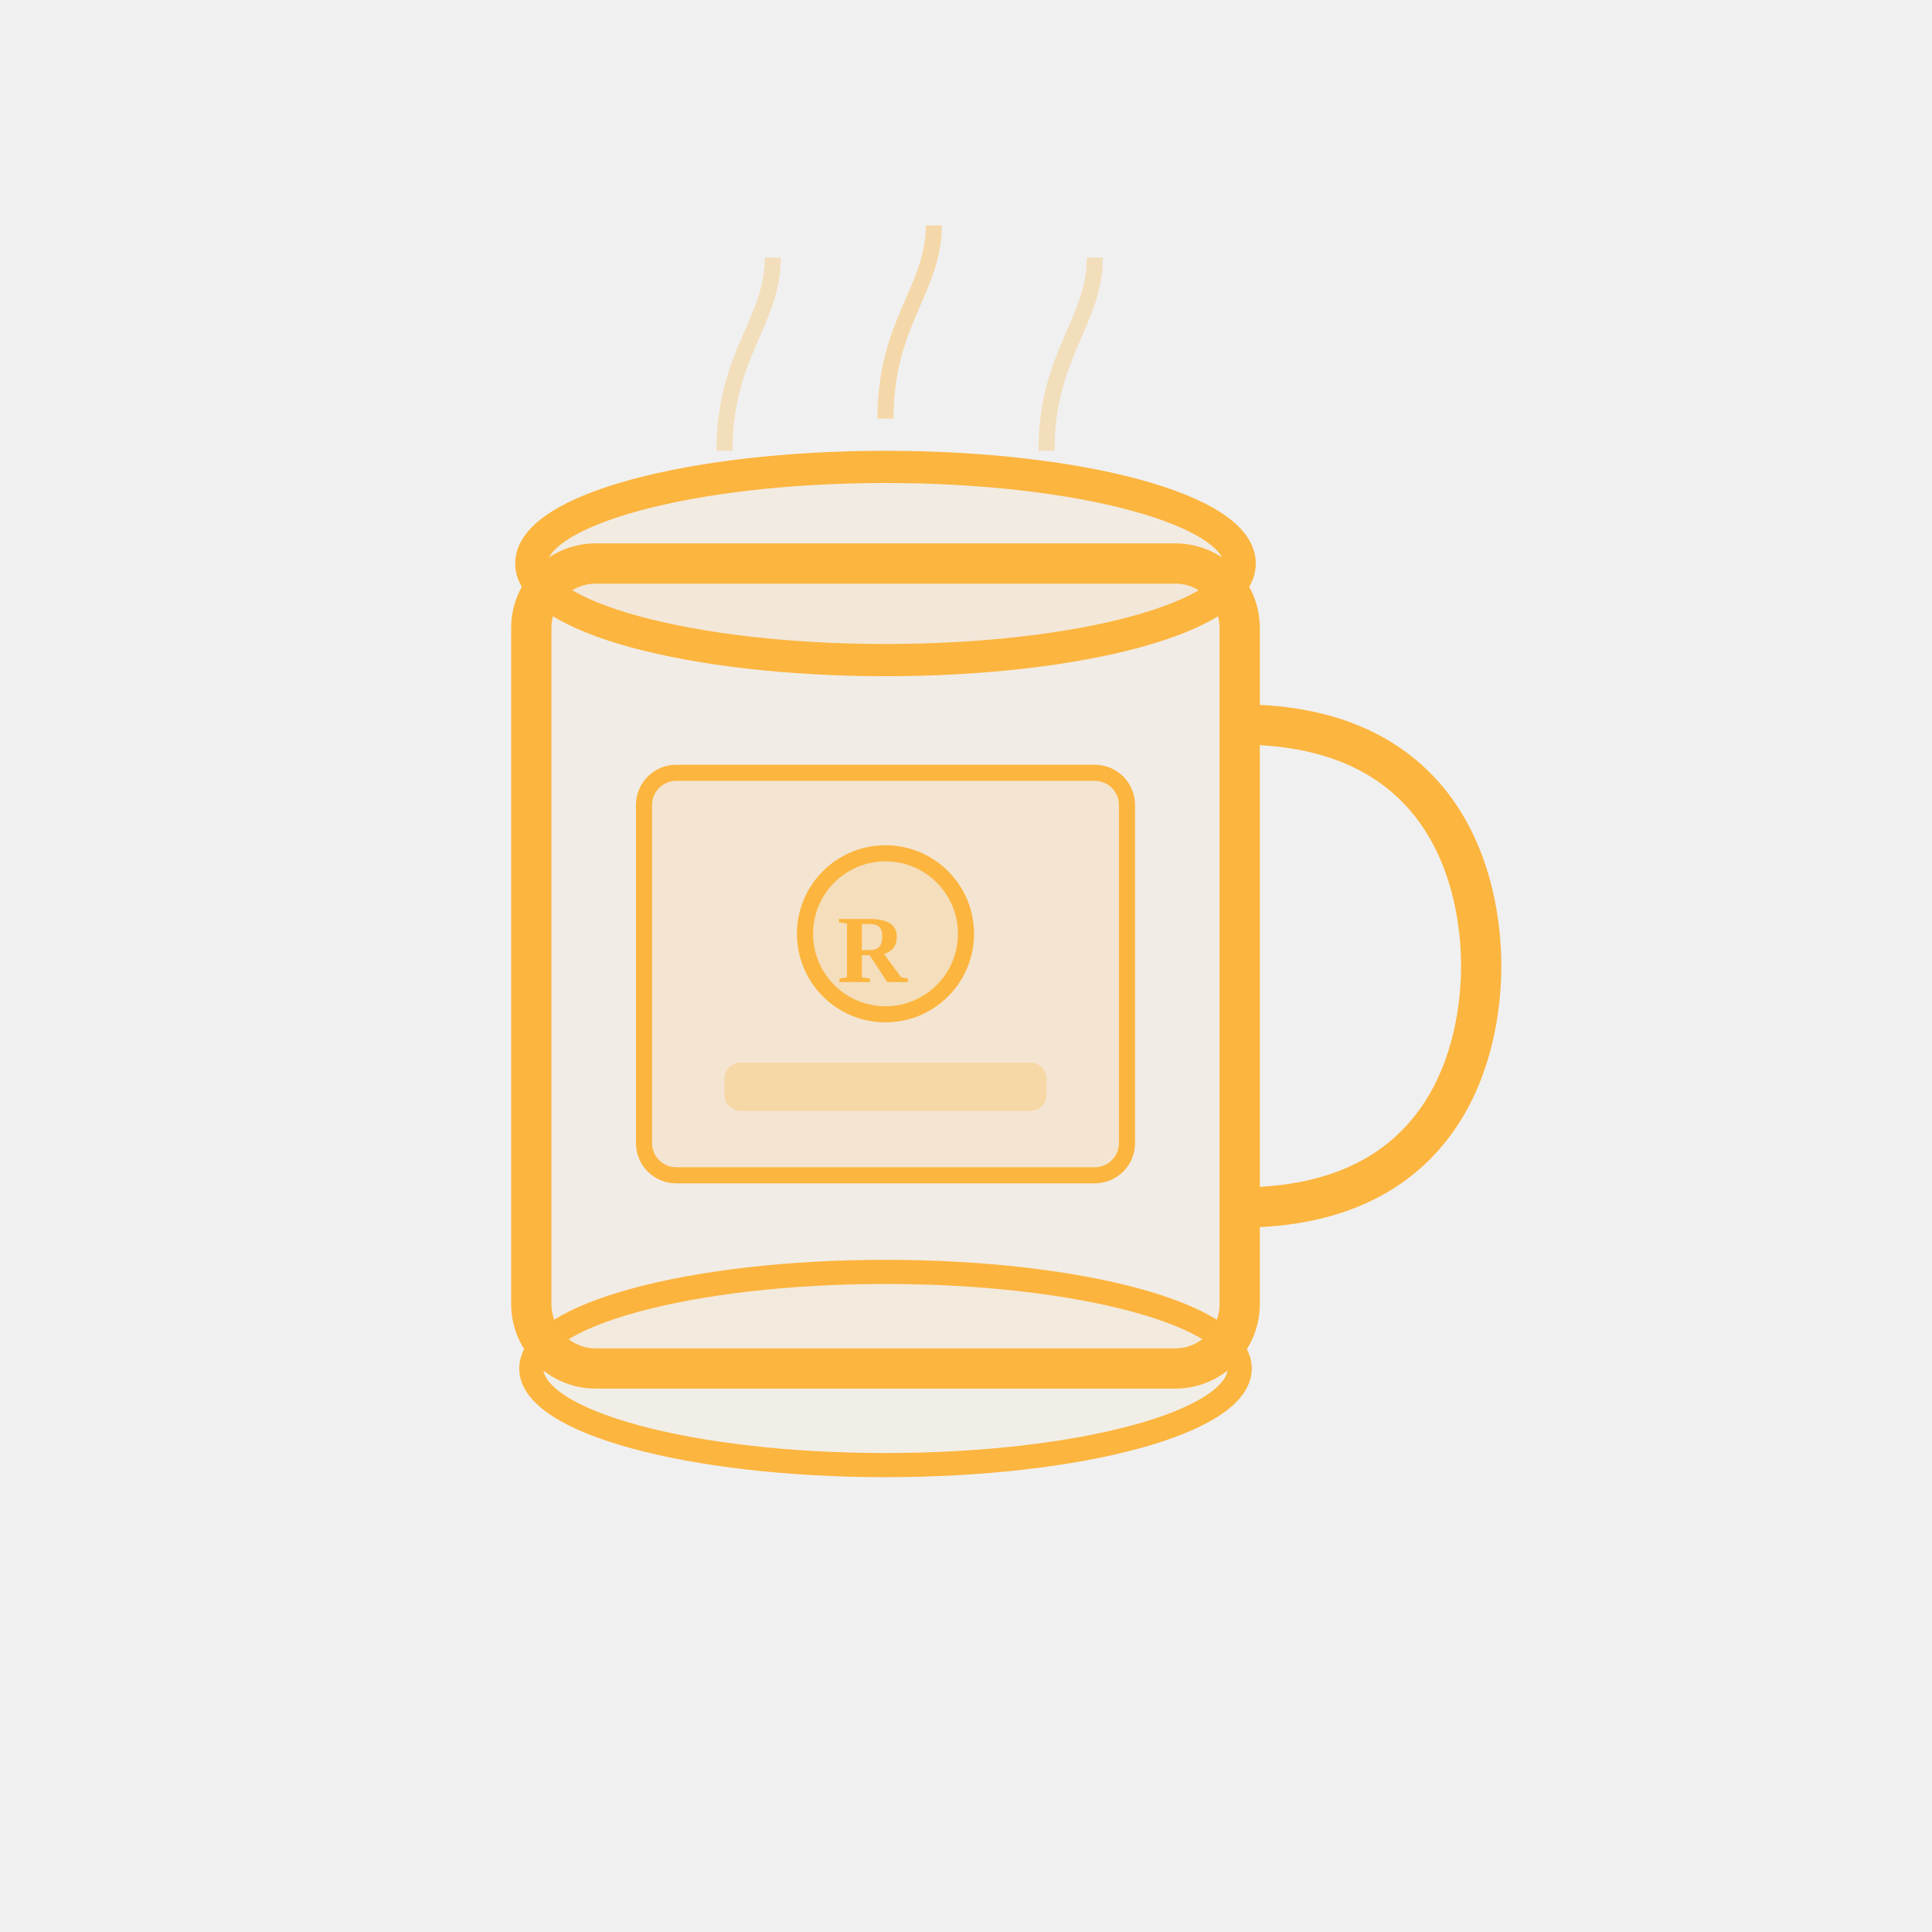
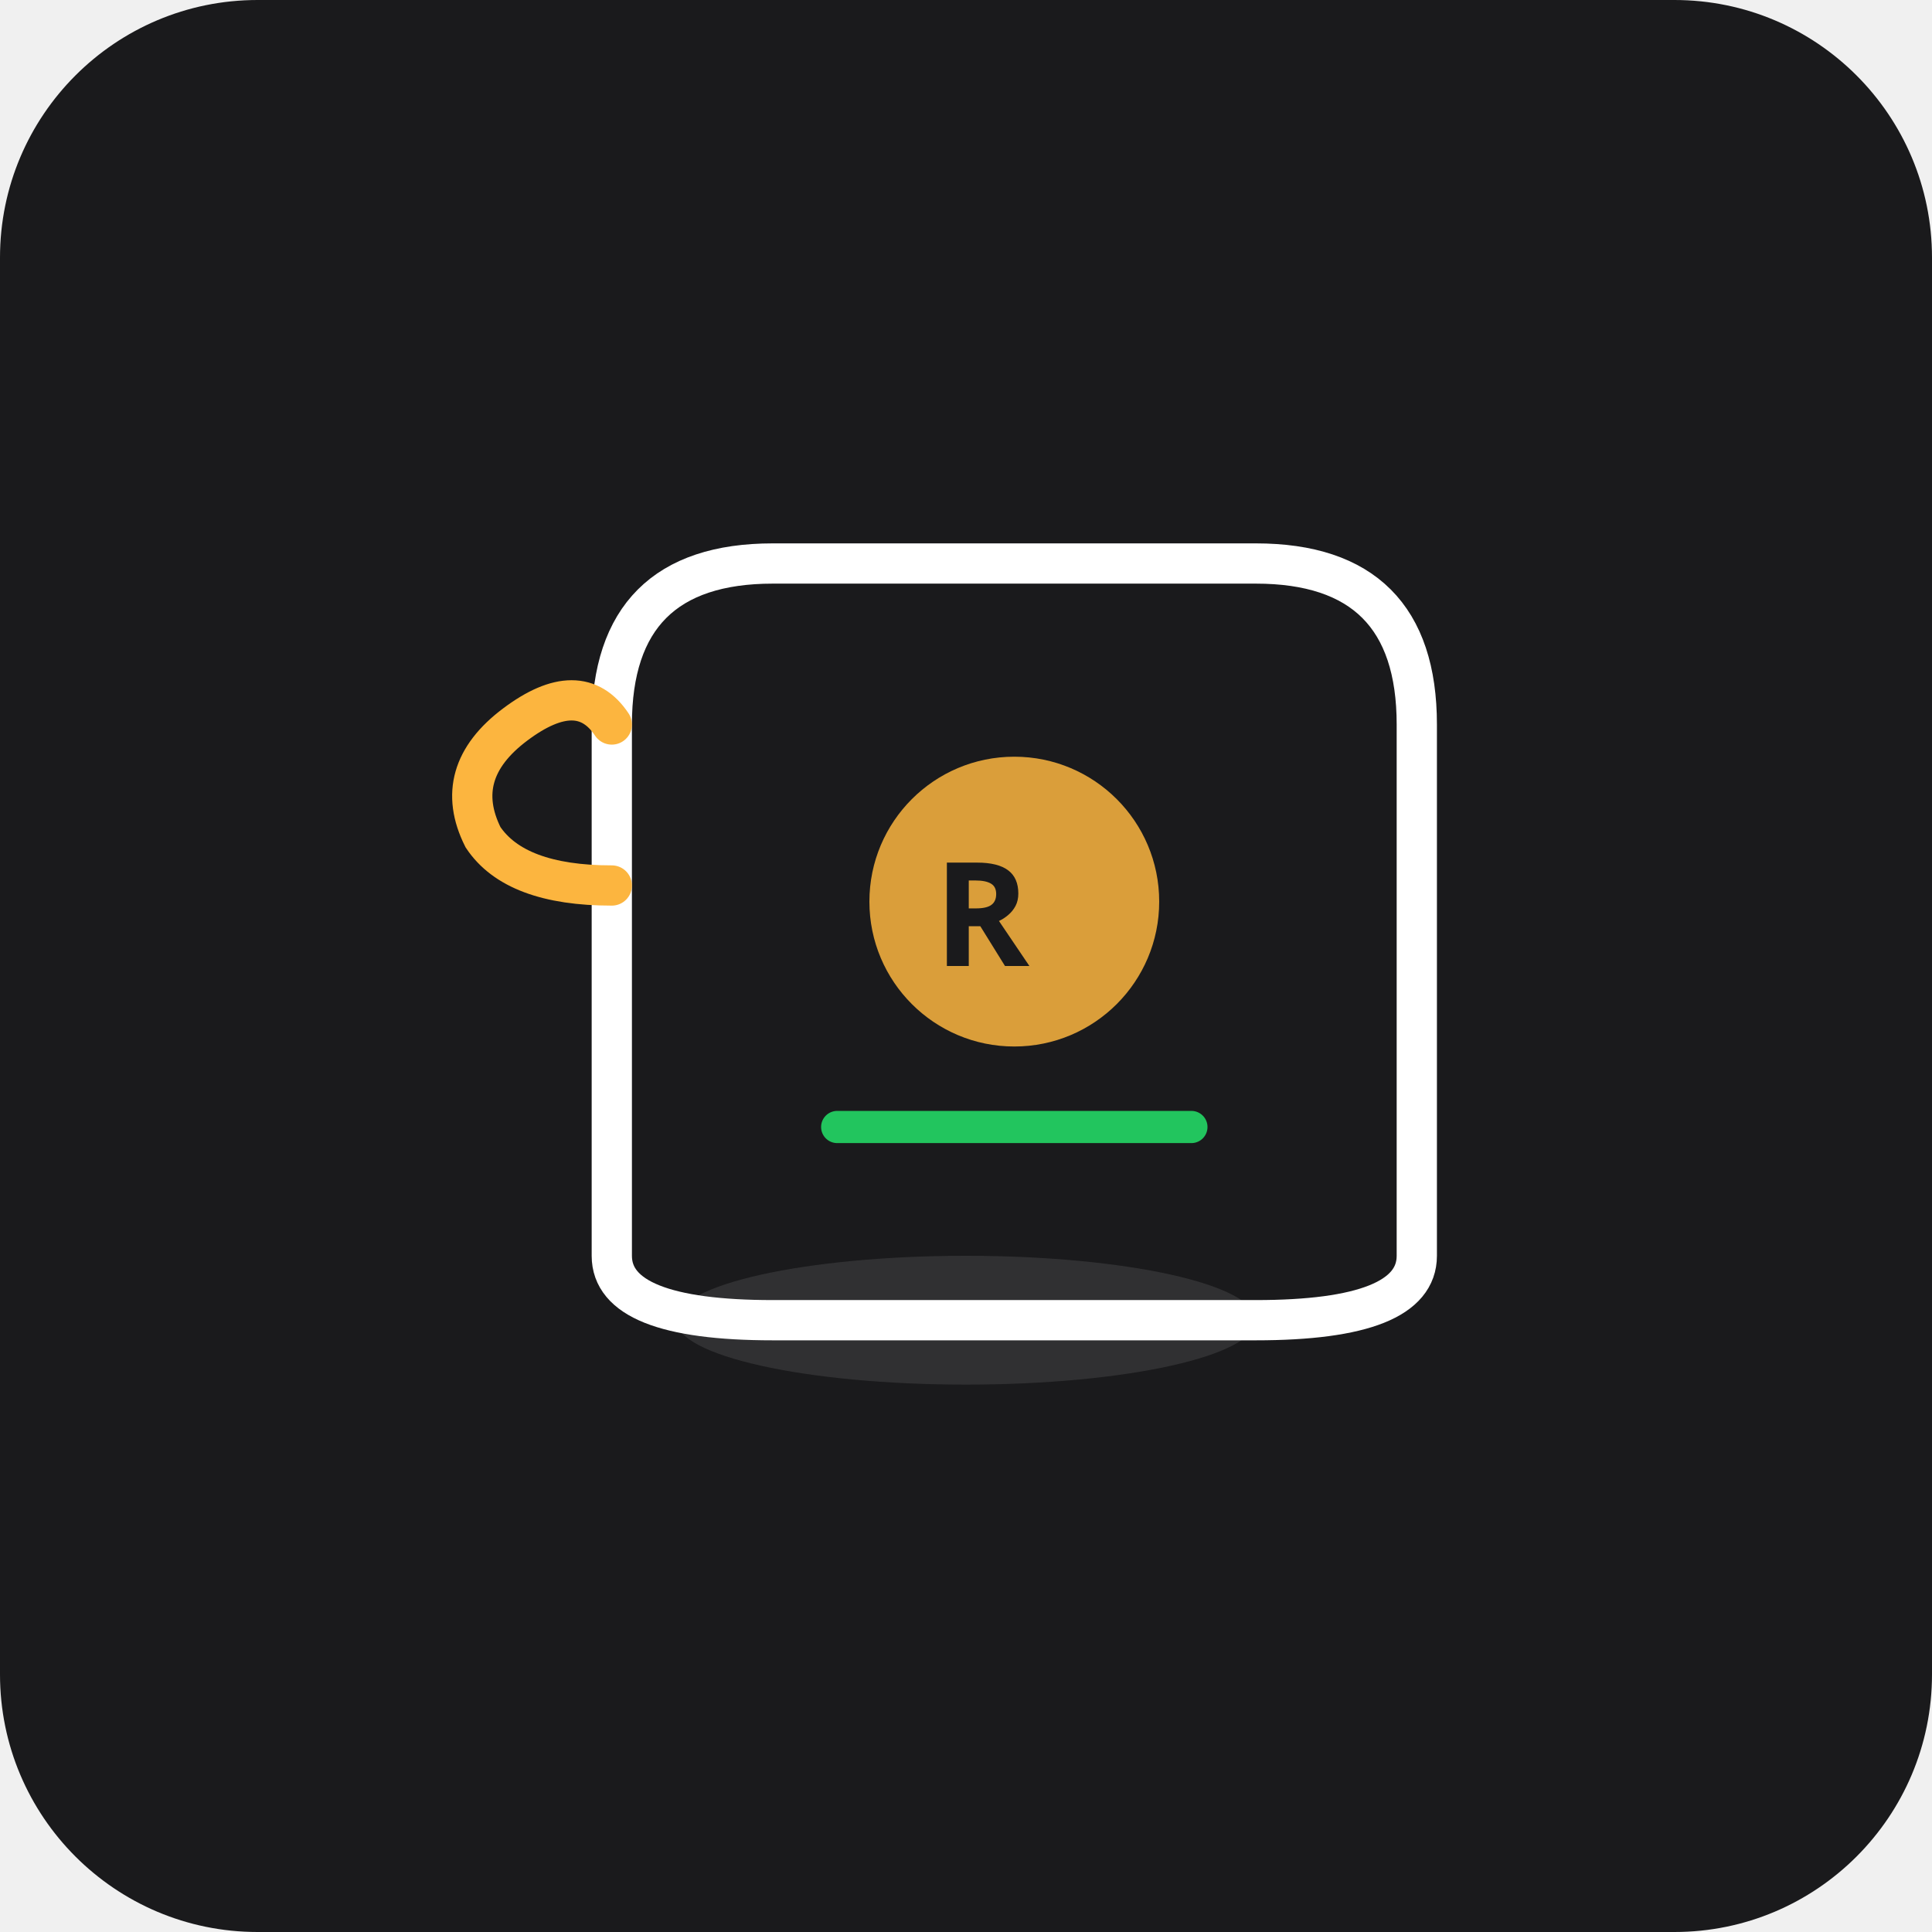
- <svg xmlns="http://www.w3.org/2000/svg" viewBox="0 0 120 120" fill="none">
-   <ellipse cx="55" cy="85" rx="22" ry="6" stroke="#FCB53F" stroke-width="1.5" fill="rgba(252,181,63,0.05)" />
-   <rect x="33" y="35" width="44" height="50" rx="4" stroke="#FCB53F" stroke-width="2.5" fill="rgba(252,181,63,0.06)" />
-   <ellipse cx="55" cy="35" rx="22" ry="6" stroke="#FCB53F" stroke-width="2" fill="rgba(252,181,63,0.08)" />
-   <path d="M77 45 C90 45 92 55 92 60 C92 65 90 75 77 75" stroke="#FCB53F" stroke-width="2.5" fill="none" />
-   <rect x="40" y="48" width="30" height="25" rx="2" fill="rgba(252,181,63,0.12)" stroke="#FCB53F" stroke-width="1" />
-   <circle cx="55" cy="58" r="5" stroke="#FCB53F" stroke-width="1" fill="rgba(252,181,63,0.15)" />
-   <text x="52" y="61" font-size="6" fill="#FCB53F" font-weight="bold">R</text>
-   <rect x="45" y="66" width="20" height="3" rx="1" fill="#FCB53F" opacity="0.3" />
-   <path d="M45 28 C45 22 48 20 48 16" stroke="#FCB53F" stroke-width="1" opacity="0.3" fill="none" />
-   <path d="M55 26 C55 20 58 18 58 14" stroke="#FCB53F" stroke-width="1" opacity="0.4" fill="none" />
-   <path d="M65 28 C65 22 68 20 68 16" stroke="#FCB53F" stroke-width="1" opacity="0.3" fill="none" />
+ <svg xmlns="http://www.w3.org/2000/svg" viewBox="0 0 120 120">
+   <rect width="120" height="120" rx="16" fill="#1a1a1c" />
+   <ellipse cx="60" cy="82" rx="18" ry="4" fill="#ffffff" opacity="0.1" />
+   <path d="M38 45 Q38 35 48 35 L78 35 Q88 35 88 45 L88 78 Q88 82 78 82 L48 82 Q38 82 38 78 Z" fill="none" stroke="#ffffff" stroke-width="2.5" stroke-linecap="round" />
+   <path d="M38 55 Q32 55 30 52 Q28 48 32 45 Q36 42 38 45" fill="none" stroke="#FCB53F" stroke-width="2.5" stroke-linecap="round" />
+   <circle cx="63" cy="56" r="9" fill="#FCB53F" opacity="0.85" />
+   <text x="58" y="60" font-family="sans-serif" font-size="9" fill="#1a1a1c" font-weight="bold">R</text>
+   <line x1="52" y1="70" x2="74" y2="70" stroke="#22c55e" stroke-width="2" stroke-linecap="round" />
</svg>
